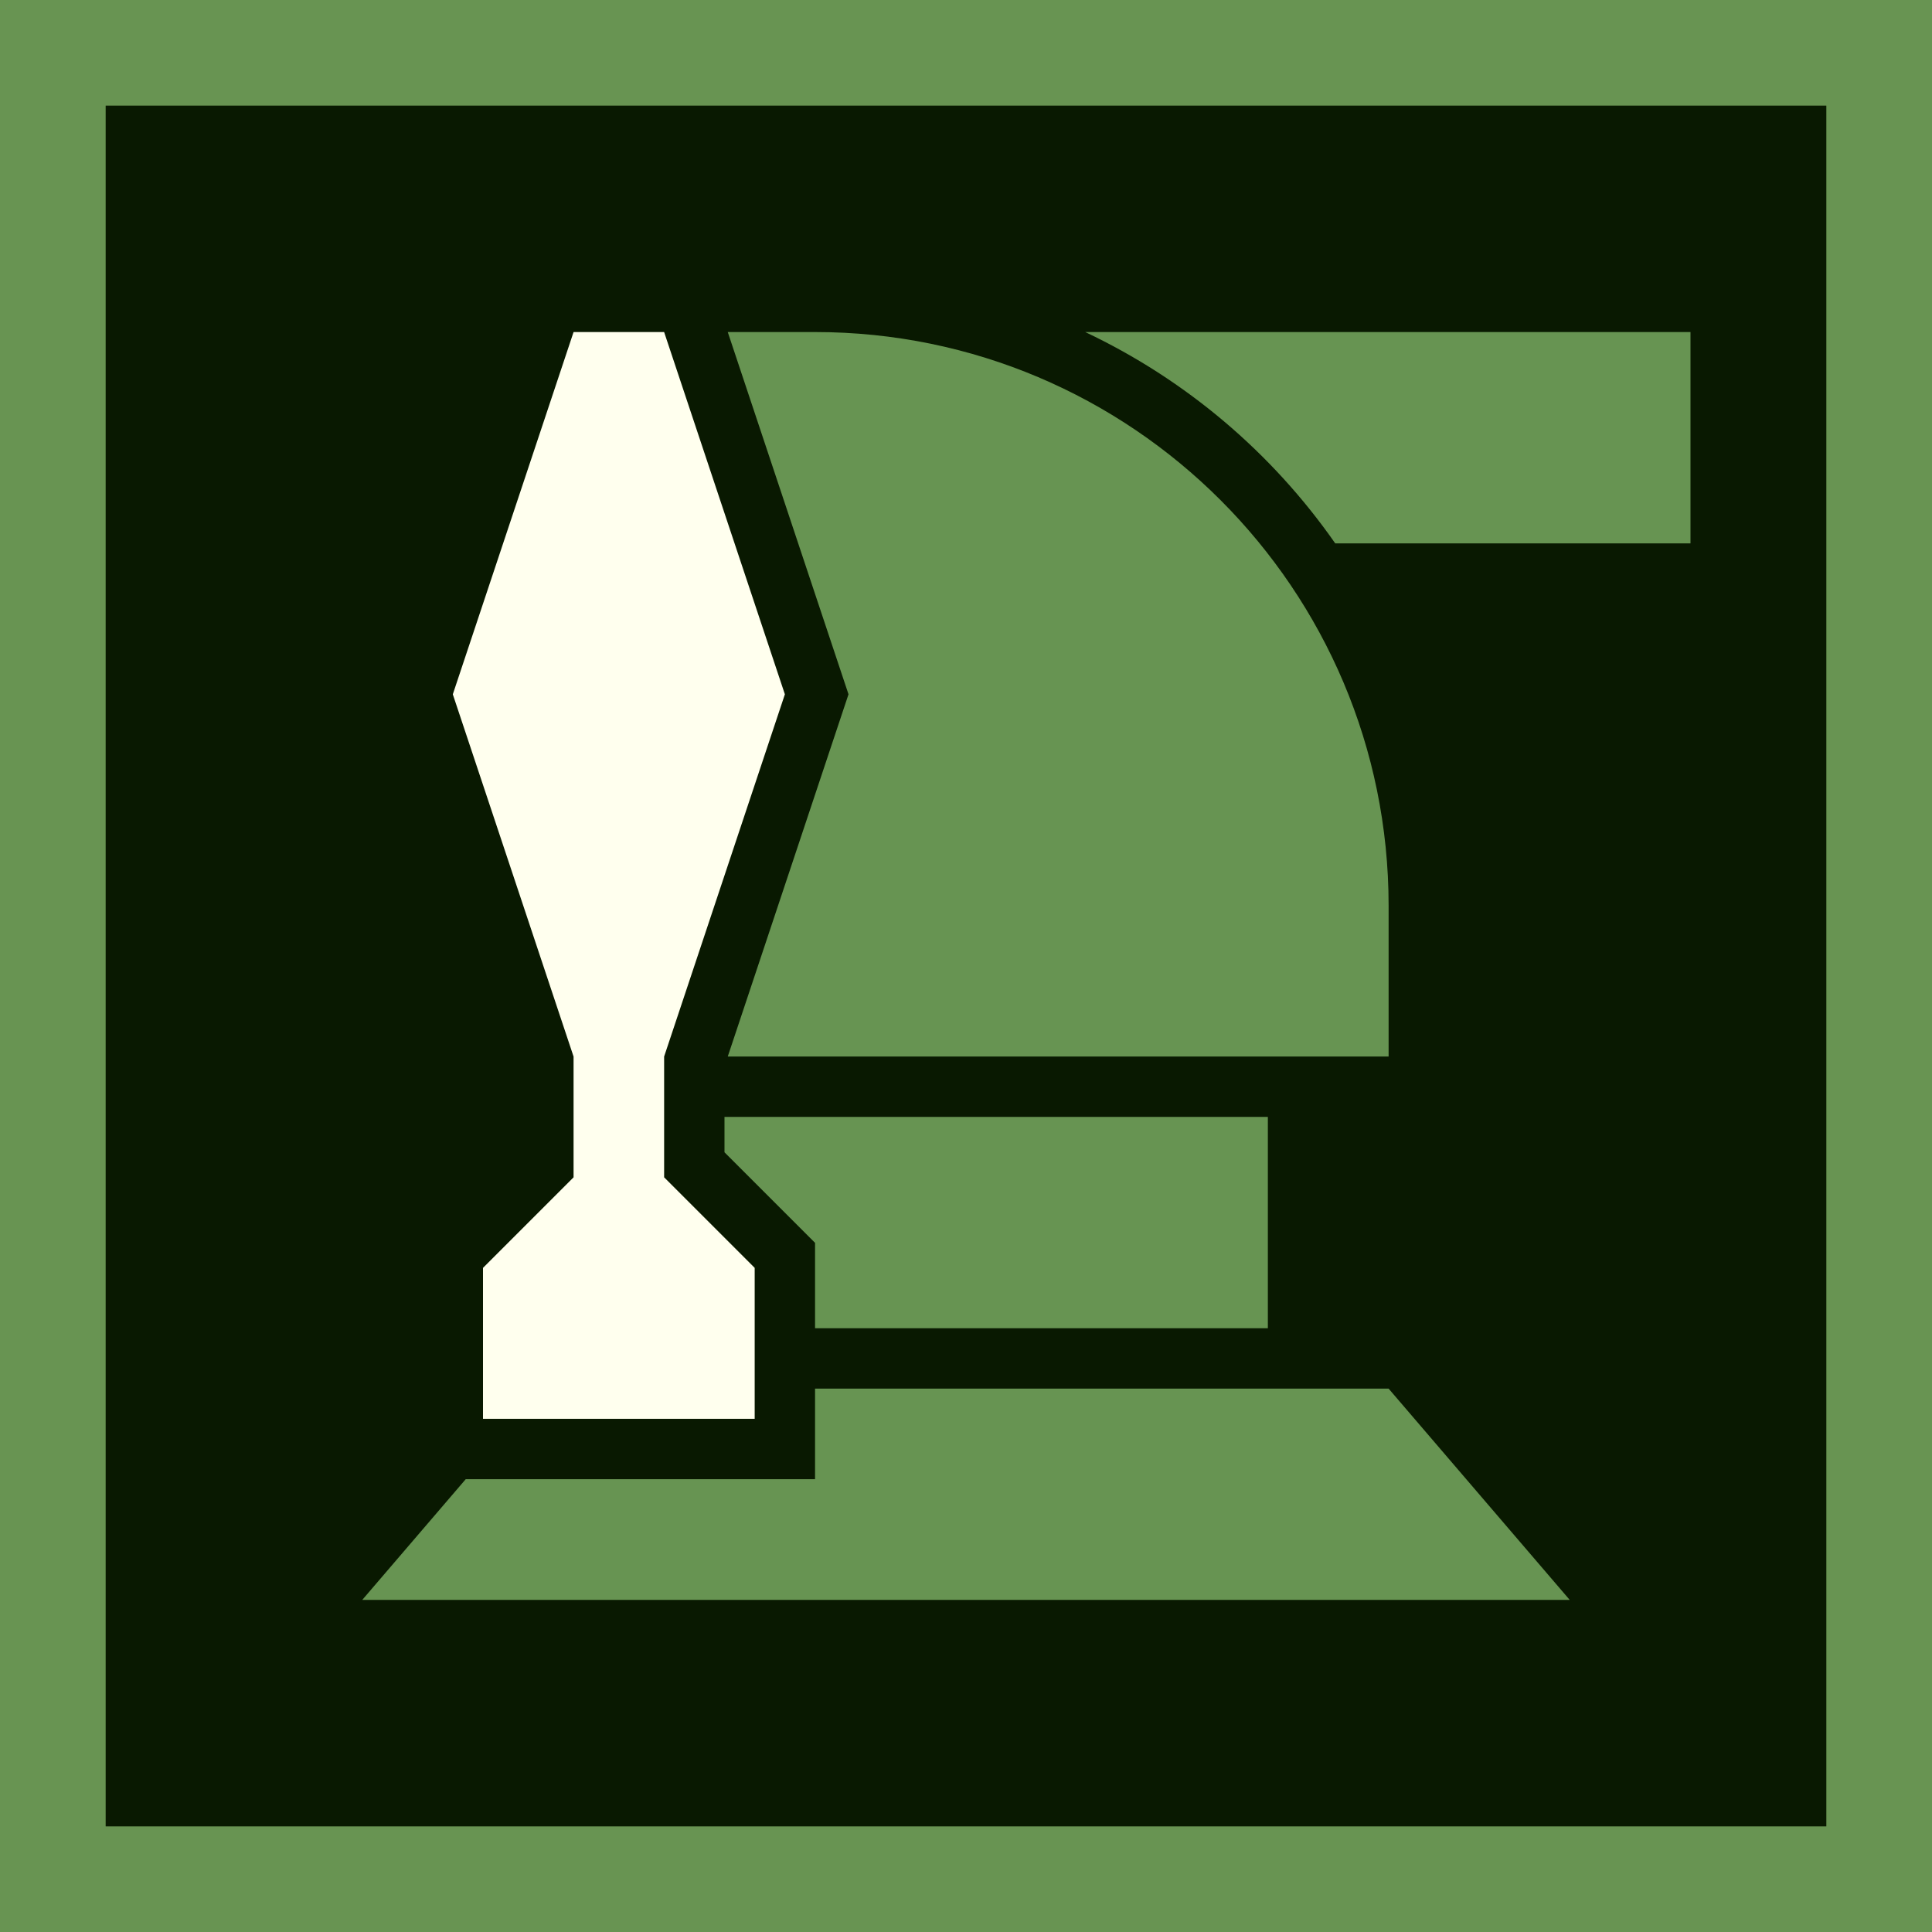
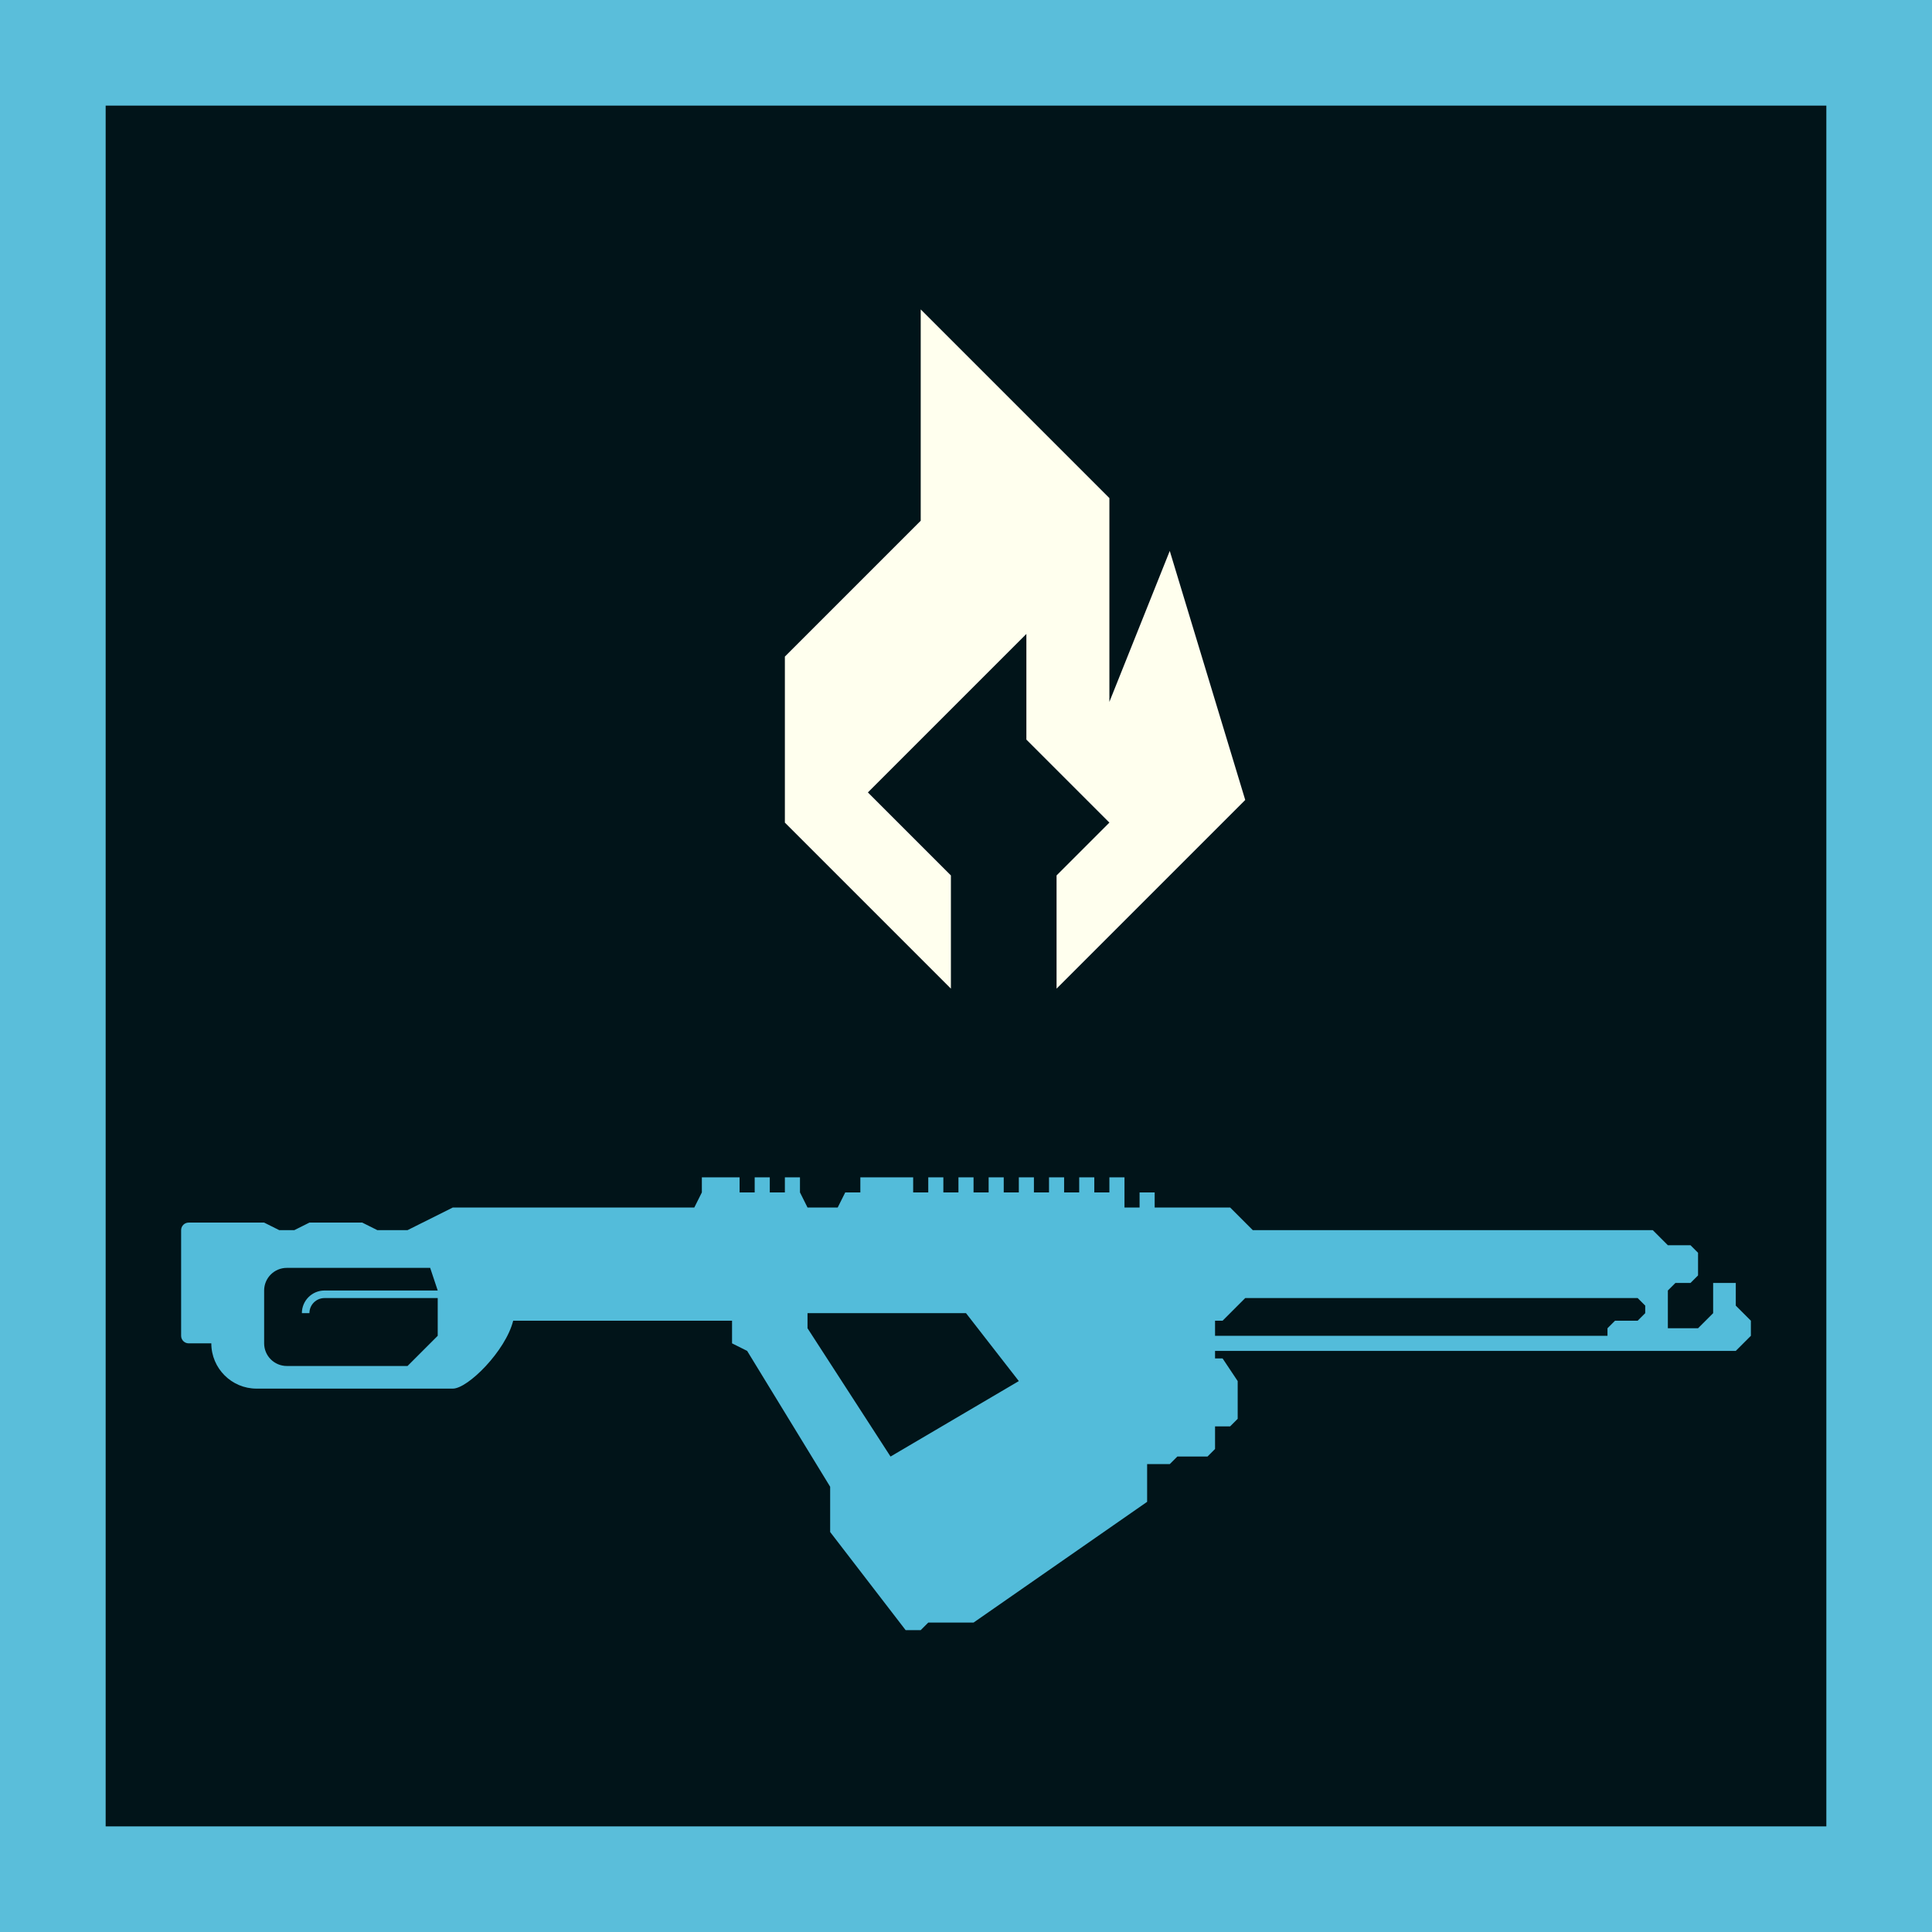
<svg xmlns="http://www.w3.org/2000/svg" viewBox="0 0 256 256" xml:space="preserve" style="fill-rule:evenodd;clip-rule:evenodd;stroke-linejoin:round;stroke-miterlimit:2">
  <g transform="translate(-276 -306)">
    <path style="fill:none" d="M276 306h256v256H276z" />
    <clipPath id="a">
      <path d="M276 306h256v256H276z" />
    </clipPath>
    <g clip-path="url(#a)">
-       <path style="fill:#091901;" transform="translate(0 306)" d="M276 0h256v256H276z" />
-       <path d="M404 758h57l18 21H359l10.286-12H404zm-8.675-105H404c31.459 0 57 25.541 57 57v15h-65.675l12-36zM395 731h54v21h-45v-8.485l-9-9zm35.849-78H491v21h-35.306a63.3 63.3 0 0 0-24.845-21" style="fill:#679452" transform="translate(-154.667 -520.667)scale(1.33333)" />
-       <path d="m2020 656 16 48-16 48v16l12 12v20h-36v-20l12-12v-16l-16-48 16-48z" style="fill:#ffe" transform="translate(-1656 -306)" />
-       <path d="M276 15V0h256v15zM518 .82H290v13.36h228z" style="fill:#689452" transform="matrix(1 0 0 17.06667 0 306)" />
+       <path style="fill:#011419;" transform="translate(0 306)" d="M276 0h256v256H276z" />
+       <path d="M1680 2461a1 1 0 0 1 1-1h10l2 1h2l2-1h7l2 1h4l6-3h32l1-2v-2h5v2h2v-2h2v2h2v-2h2v2l1 2h4l1-2h2v-2h7v2h2v-2h2v2h2v-2h2v2h2v-2h2v2h2v-2h2v2h2v-2h2v2h2v-2h2v2h2v-2h2v4h2v-2h2v2h10l3 3h53l2 2h3l1 1v3l-1 1h-2l-1 1v5h4l2-2v-4h3v3l2 2v2l-2 2h-69v1h1l2 3v5l-1 1h-2v3l-1 1h-4l-1 1h-3v5l-23 16h-6l-1 1h-2l-10-13v-6l-11-18-2-1v-3h-29c-1 4-6 9-8 9h-26a6 6 0 0 1-6-6h-3a1 1 0 0 1-1-1zm189 14v-1l1-1h3l1-1v-1l-1-1h-52l-3 3h-1v2zm-106-3v2l11 17 17-10-7-9zm-49 3v-5h-15a2 2 0 0 0-2 2h-1a3 3 0 0 1 3-3h15l-1-3h-19c-.796 0-1.559.316-2.121.879A3 3 0 0 0 1691 2469v7c0 .796.316 1.559.879 2.121a3 3 0 0 0 2.121.879h16z" style="fill:#53bcda" transform="translate(-1380 -1992)" />
+       <path d="m1782 2429-22-22v-22l18-18v-28l25 25v27l8-20 10 33-25 25v-15l7-7-11-11v-14l-21 21 11 11z" style="fill:#ffe" transform="translate(-1380 -1992)" />
+       <path d="M276 15V0h256v15zM518 .82H290v13.36h228z" style="fill:#5abeda" transform="matrix(1 0 0 17.06667 0 306)" />
    </g>
  </g>
</svg>
